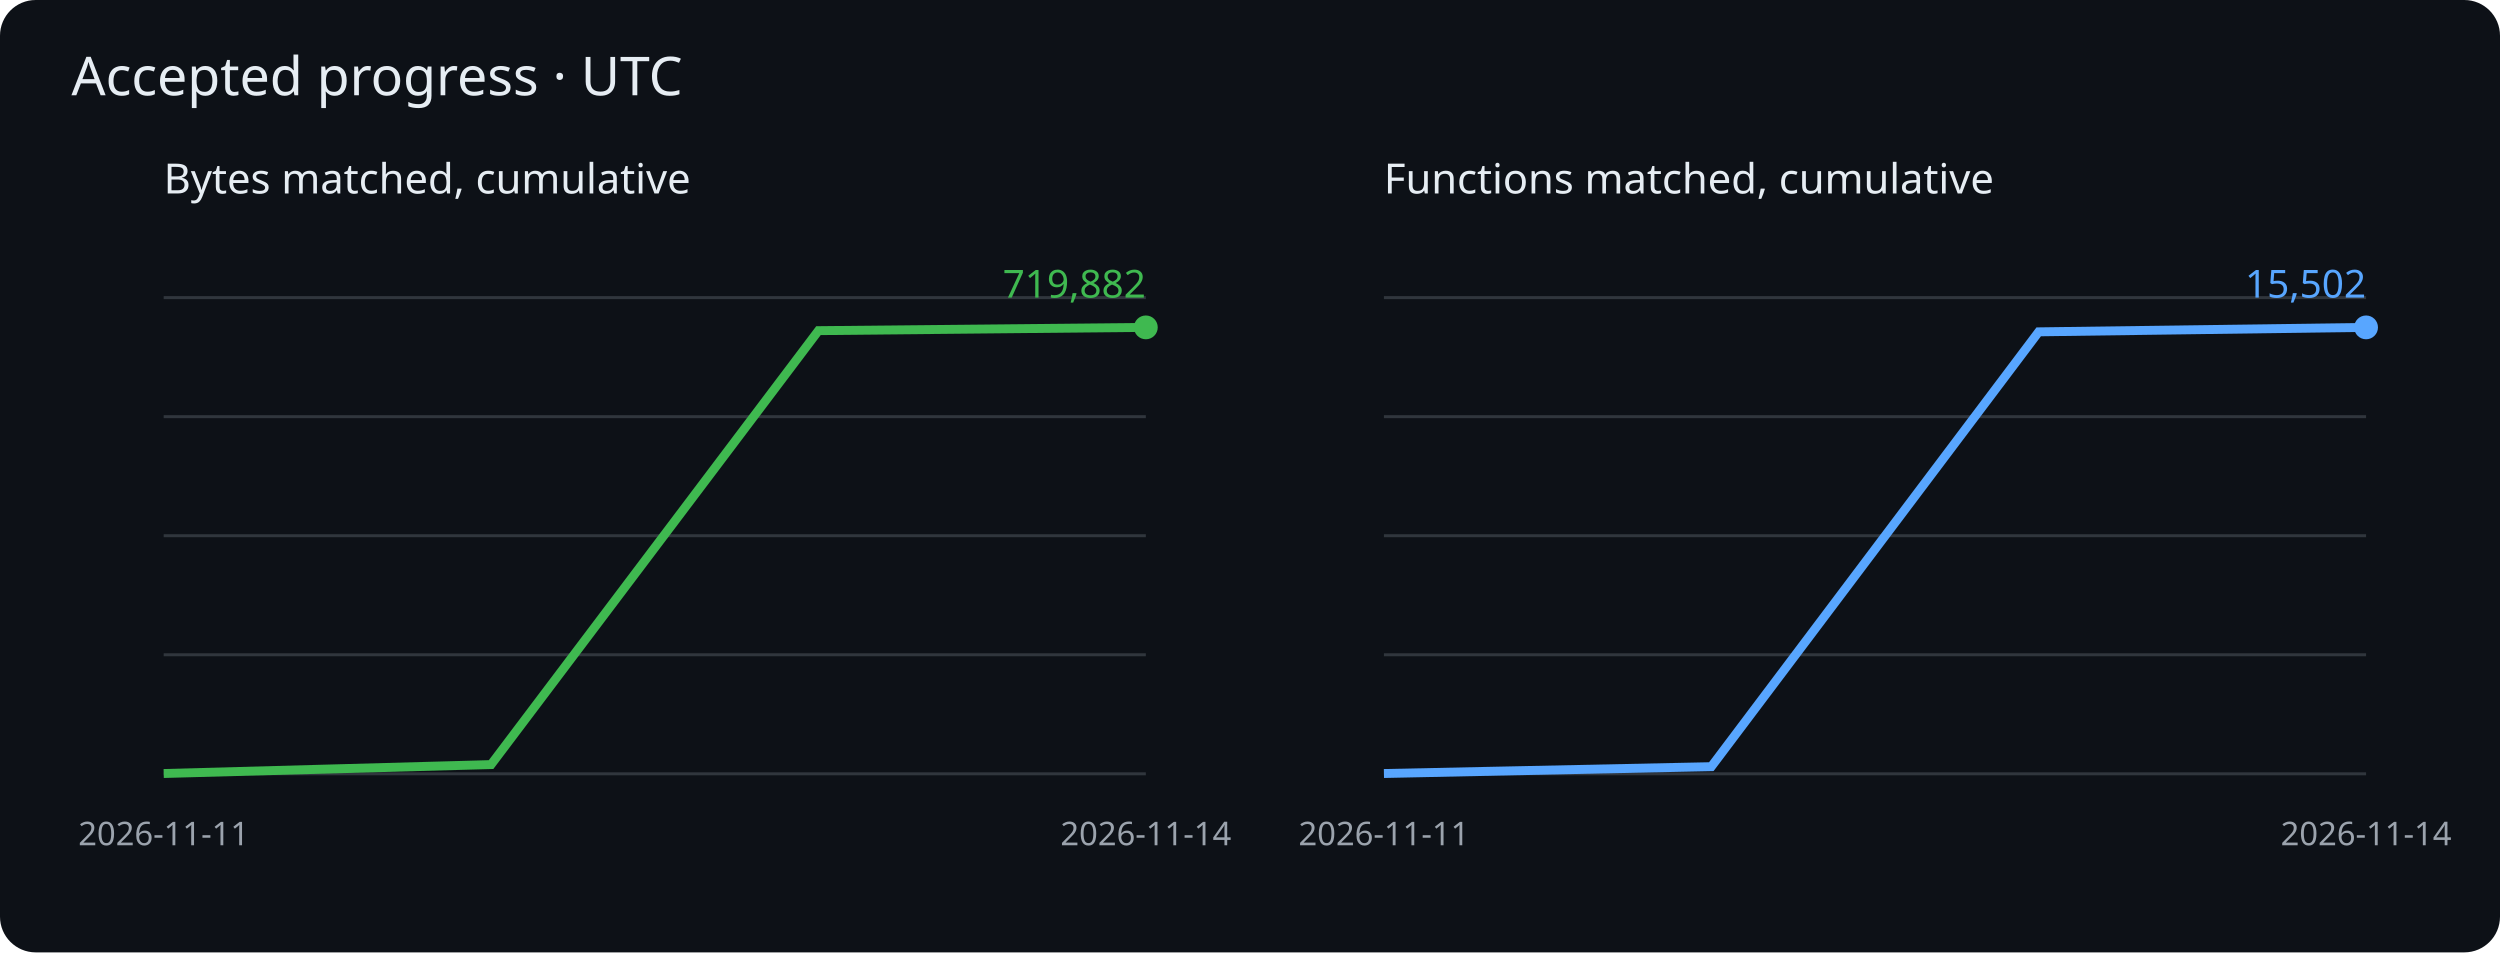
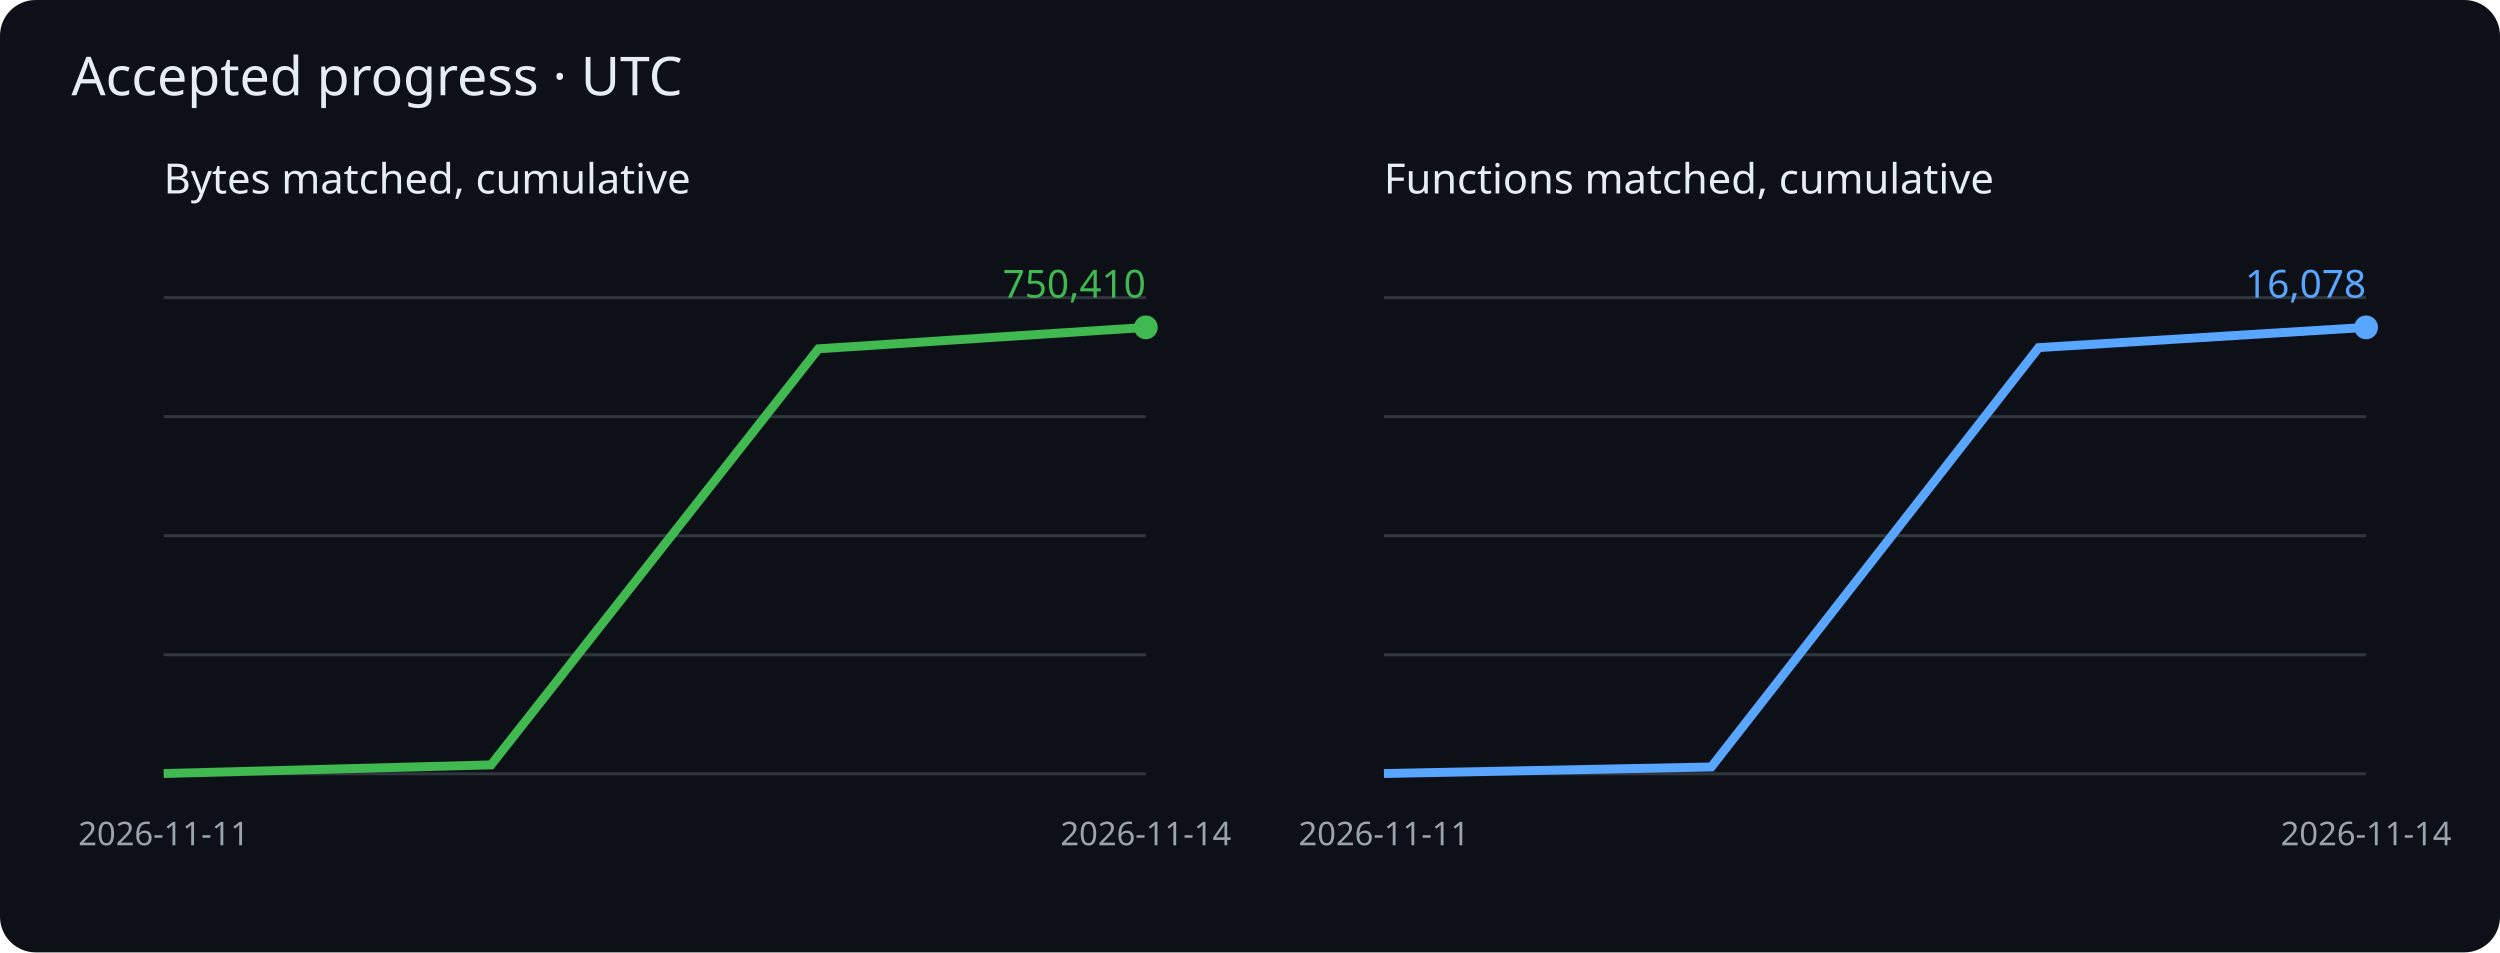
<svg xmlns="http://www.w3.org/2000/svg" viewBox="0 0 840 320" role="img" aria-label="Cumulative matched bytes and functions">
  <rect width="840" height="320" rx="12" fill="#0d1117" />
  <g font-family="sans-serif">
    <text x="24" y="32" fill="#e6edf3" font-size="18">Accepted progress · UTC</text>
    <text x="55" y="65" fill="#e6edf3" font-size="14">Bytes matched, cumulative</text>
    <path d="M55 260h330" stroke="#30363d" />
    <path d="M55 220h330" stroke="#30363d" />
    <path d="M55 180h330" stroke="#30363d" />
    <path d="M55 140h330" stroke="#30363d" />
    <path d="M55 100h330" stroke="#30363d" />
-     <polyline points="55.0,259.9 165.0,256.9 275.0,111.1 385.0,110.0" fill="none" stroke="#3fb950" stroke-width="3" />
+     <polyline points="55.0,259.9 165.0,257.0 275.0,117.2 385.0,110.0" fill="none" stroke="#3fb950" stroke-width="3" />
    <circle cx="385.0" cy="110.0" r="4" fill="#3fb950" />
-     <text x="385.0" y="100.0" text-anchor="end" fill="#3fb950" font-size="13">719,882</text>
+     <text x="385.0" y="100.0" text-anchor="end" fill="#3fb950" font-size="13">750,410</text>
    <text x="55.0" y="284" fill="#9ba3ad" font-size="11" text-anchor="middle">2026-11-11</text>
    <text x="385.0" y="284" fill="#9ba3ad" font-size="11" text-anchor="middle">2026-11-14</text>
    <text x="465" y="65" fill="#e6edf3" font-size="14">Functions matched, cumulative</text>
    <path d="M465 260h330" stroke="#30363d" />
    <path d="M465 220h330" stroke="#30363d" />
    <path d="M465 180h330" stroke="#30363d" />
    <path d="M465 140h330" stroke="#30363d" />
    <path d="M465 100h330" stroke="#30363d" />
-     <polyline points="465.0,259.9 575.0,257.6 685.0,111.5 795.0,110.0" fill="none" stroke="#58a6ff" stroke-width="3" />
+     <polyline points="465.0,259.9 575.0,257.7 685.0,116.8 795.0,110.0" fill="none" stroke="#58a6ff" stroke-width="3" />
    <circle cx="795.0" cy="110.0" r="4" fill="#58a6ff" />
-     <text x="795.0" y="100.0" text-anchor="end" fill="#58a6ff" font-size="13">15,502</text>
+     <text x="795.0" y="100.0" text-anchor="end" fill="#58a6ff" font-size="13">16,078</text>
    <text x="465.0" y="284" fill="#9ba3ad" font-size="11" text-anchor="middle">2026-11-11</text>
    <text x="795.0" y="284" fill="#9ba3ad" font-size="11" text-anchor="middle">2026-11-14</text>
  </g>
</svg>
